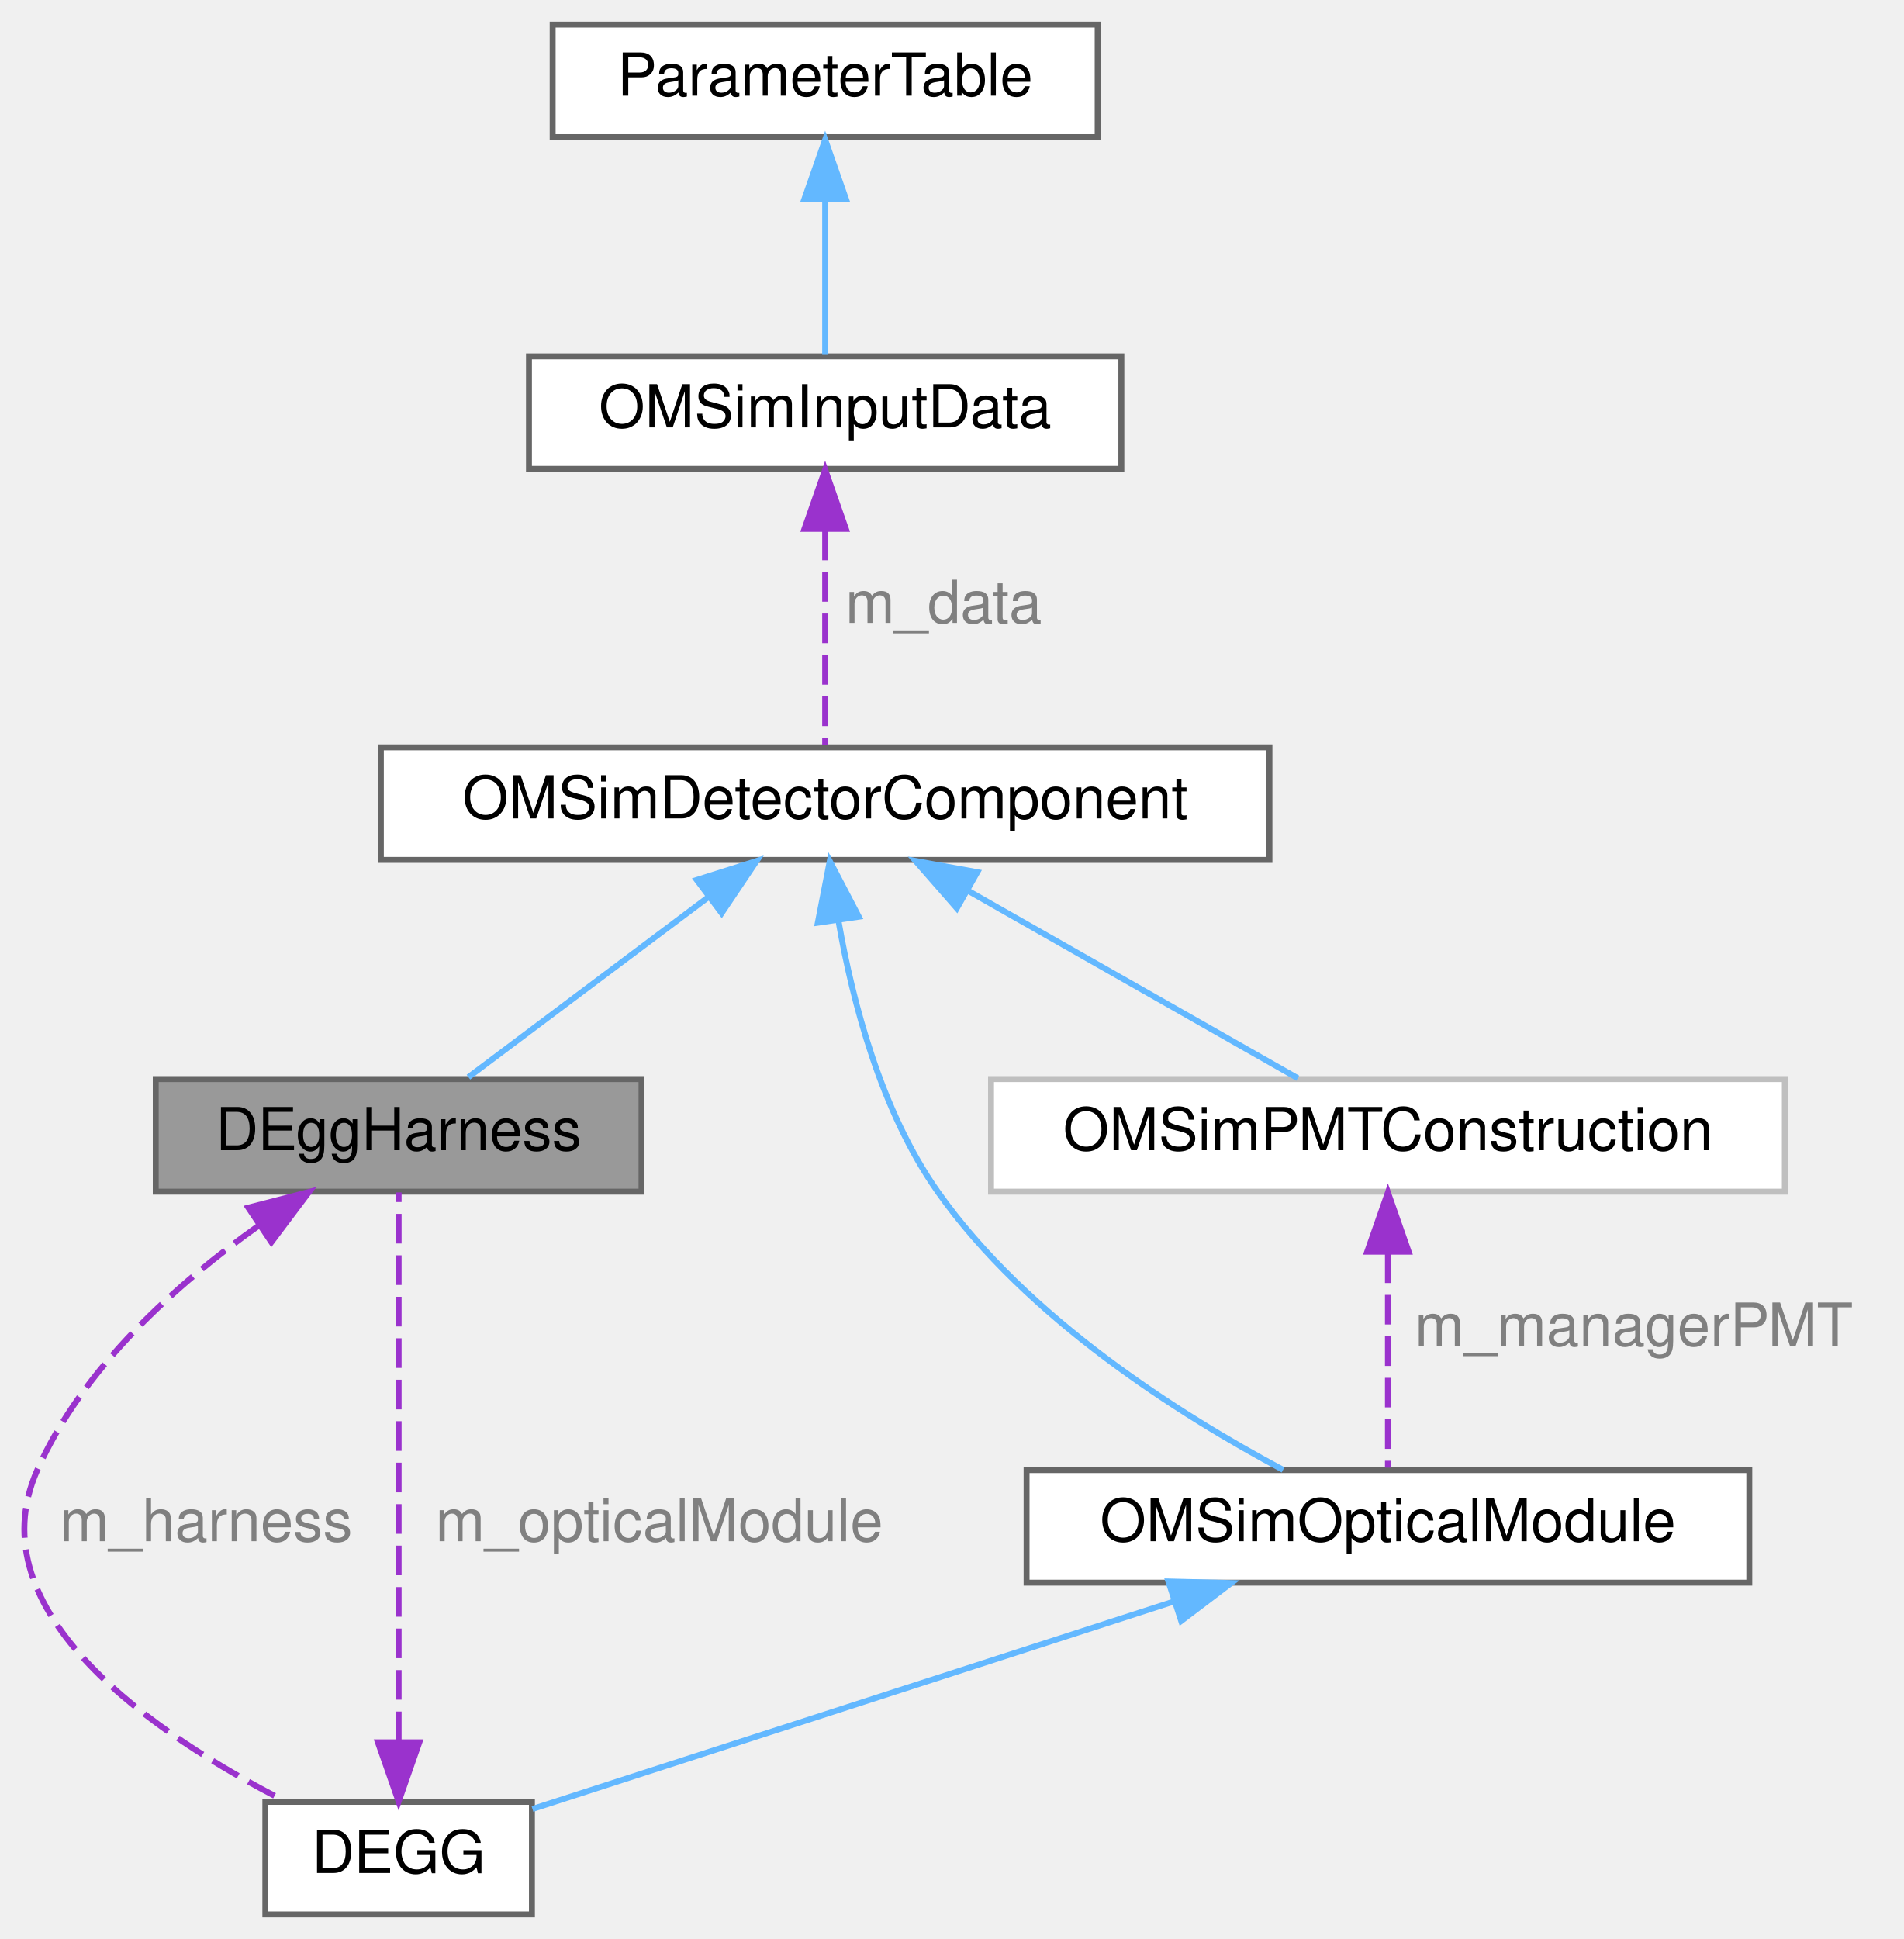
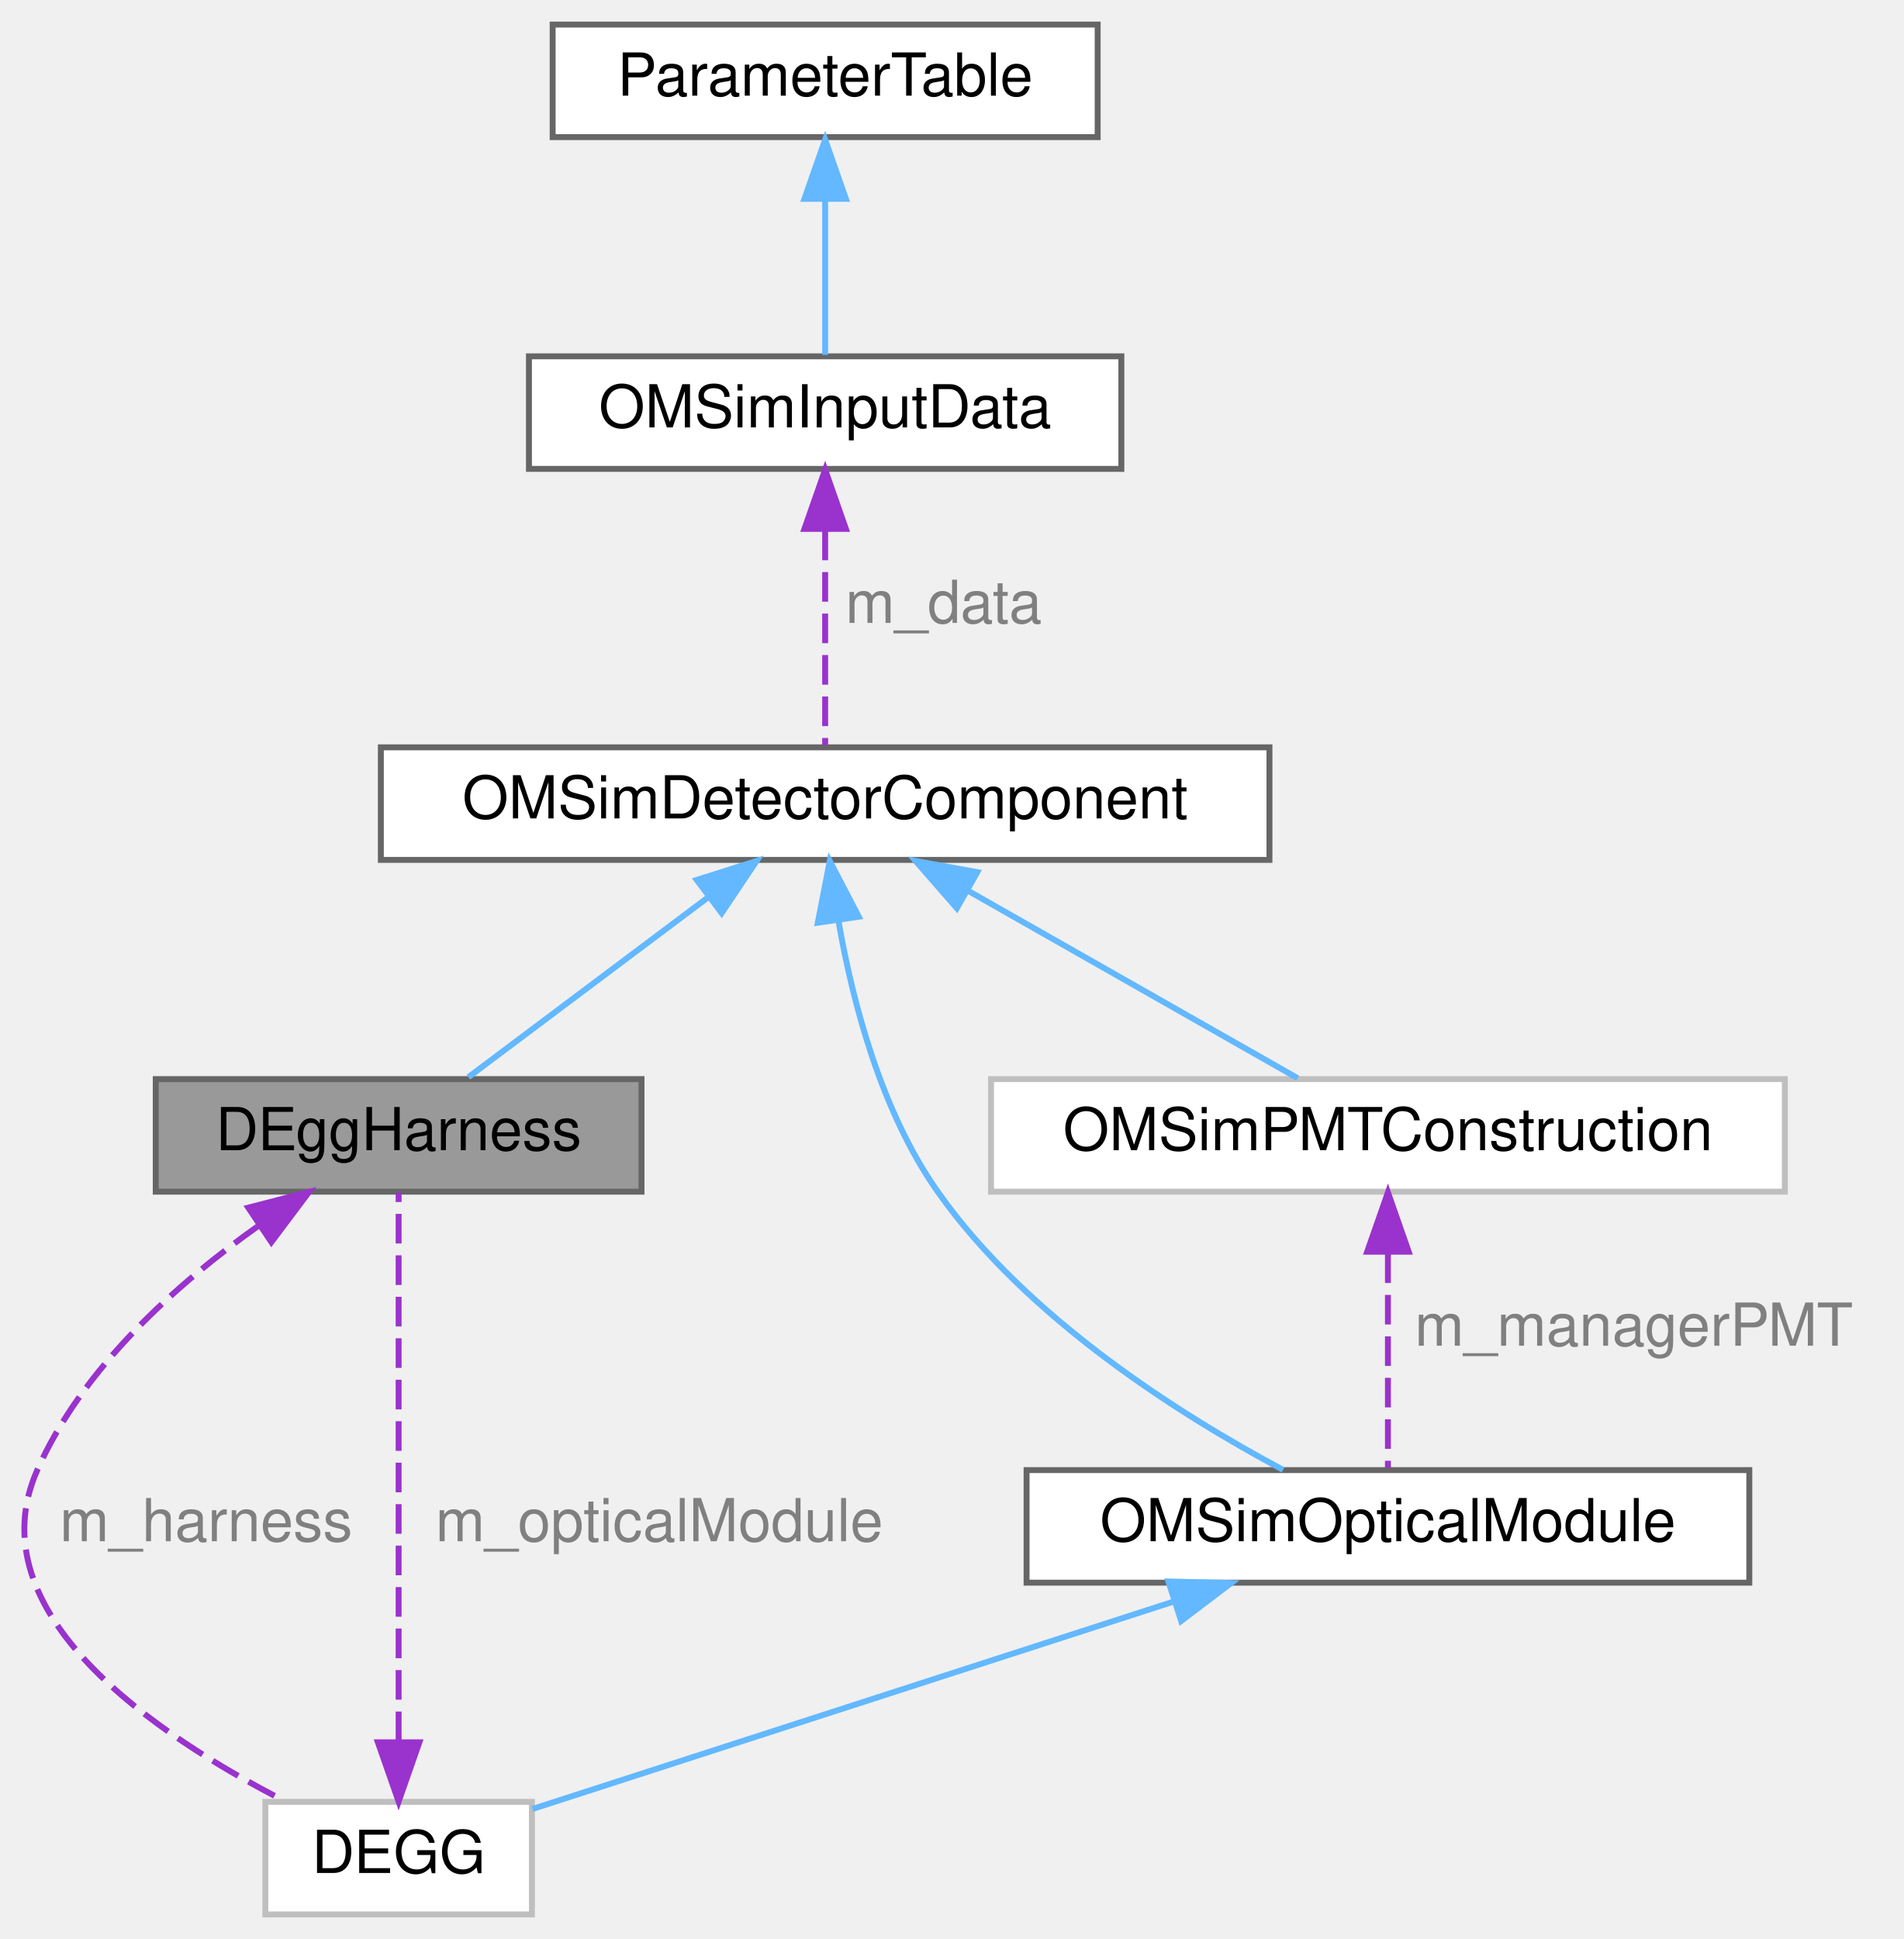
<svg xmlns="http://www.w3.org/2000/svg" xmlns:xlink="http://www.w3.org/1999/xlink" width="321pt" height="327pt" viewBox="0.00 0.00 321.29 327.00">
  <g id="graph0" class="graph" transform="scale(1 1) rotate(0) translate(4 323)">
    <g id="Node000001" class="node">
      <g id="a_Node000001">
        <a xlink:title=" ">
          <polygon fill="#999999" stroke="#666666" points="104.29,-141 22.29,-141 22.29,-122 104.29,-122 104.29,-141" />
          <text text-anchor="middle" x="63.29" y="-129" font-family="Helvetica,sans-Serif" font-size="10.00">DEggHarness</text>
        </a>
      </g>
    </g>
    <g id="Node000005" class="node">
      <g id="a_Node000005">
-         <a xlink:href="class_d_e_g_g.html" target="_top" xlink:title="Construction of the DEGG detector geometry.">
-           <polygon fill="white" stroke="#666666" points="85.79,-19 40.79,-19 40.79,0 85.79,0 85.79,-19" />
+         <a xlink:href="class_d_e_g_g.html" target="_top" xlink:title=" ">
+           <polygon fill="white" stroke="#bfbfbf" points="85.79,-19 40.79,-19 40.79,0 85.79,0 85.79,-19" />
          <text text-anchor="middle" x="63.29" y="-7" font-family="Helvetica,sans-Serif" font-size="10.00">DEGG</text>
        </a>
      </g>
    </g>
    <g id="edge9_Node000005_Node000001" class="edge">
      <g id="a_edge9_Node000005_Node000001">
        <a xlink:title=" ">
          <path fill="none" stroke="#9a32cd" stroke-dasharray="5,2" d="M39.62,-116.23C25.93,-106.52 9.93,-92.29 2.29,-75 -8.37,-50.9 22.43,-30.21 44.05,-19.14" />
          <polygon fill="#9a32cd" stroke="#9a32cd" points="37.91,-119.3 48.17,-121.95 41.81,-113.48 37.91,-119.3" />
        </a>
      </g>
      <text text-anchor="middle" x="30.79" y="-63" font-family="Helvetica,sans-Serif" font-size="10.00" fill="grey"> m_harness</text>
    </g>
    <g id="Node000002" class="node">
      <g id="a_Node000002">
        <a xlink:href="class_o_m_sim_detector_component.html" target="_top" xlink:title="Abstract base class used for constructing detector components.">
          <polygon fill="white" stroke="#666666" points="210.29,-197 60.29,-197 60.29,-178 210.29,-178 210.29,-197" />
          <text text-anchor="middle" x="135.29" y="-185" font-family="Helvetica,sans-Serif" font-size="10.00">OMSimDetectorComponent</text>
        </a>
      </g>
    </g>
    <g id="edge1_Node000001_Node000002" class="edge">
      <g id="a_edge1_Node000001_Node000002">
        <a xlink:title=" ">
          <path fill="none" stroke="#63b8ff" d="M115.42,-171.6C102.46,-161.88 85.99,-149.53 75.07,-141.33" />
          <polygon fill="#63b8ff" stroke="#63b8ff" points="113.62,-174.62 123.72,-177.82 117.82,-169.02 113.62,-174.62" />
        </a>
      </g>
    </g>
    <g id="Node000006" class="node">
      <g id="a_Node000006">
        <a xlink:href="class_o_m_sim_optical_module.html" target="_top" xlink:title="Base class for OMs works as interface.">
          <polygon fill="white" stroke="#666666" points="291.29,-75 169.29,-75 169.29,-56 291.29,-56 291.29,-75" />
          <text text-anchor="middle" x="230.29" y="-63" font-family="Helvetica,sans-Serif" font-size="10.00">OMSimOpticalModule</text>
        </a>
      </g>
    </g>
    <g id="edge6_Node000006_Node000002" class="edge">
      <g id="a_edge6_Node000006_Node000002">
        <a xlink:title=" ">
          <path fill="none" stroke="#63b8ff" d="M137.55,-167.64C139.93,-153.97 144.73,-135.57 154.29,-122 169.33,-100.62 195.26,-84.29 212.59,-75.04" />
          <polygon fill="#63b8ff" stroke="#63b8ff" points="134.05,-167.4 136.07,-177.8 140.97,-168.41 134.05,-167.4" />
        </a>
      </g>
    </g>
    <g id="Node000007" class="node">
      <g id="a_Node000007">
        <a xlink:href="class_o_m_sim_p_m_t_construction.html" target="_top" xlink:title=" ">
          <polygon fill="white" stroke="#bfbfbf" points="297.29,-141 163.29,-141 163.29,-122 297.29,-122 297.29,-141" />
          <text text-anchor="middle" x="230.29" y="-129" font-family="Helvetica,sans-Serif" font-size="10.00">OMSimPMTConstruction</text>
        </a>
      </g>
    </g>
    <g id="edge8_Node000007_Node000002" class="edge">
      <g id="a_edge8_Node000007_Node000002">
        <a xlink:title=" ">
          <path fill="none" stroke="#63b8ff" d="M159.61,-172.68C177.09,-162.74 200.12,-149.65 215.06,-141.15" />
          <polygon fill="#63b8ff" stroke="#63b8ff" points="157.52,-169.84 150.55,-177.82 160.97,-175.93 157.52,-169.84" />
        </a>
      </g>
    </g>
    <g id="Node000003" class="node">
      <g id="a_Node000003">
        <a xlink:href="class_o_m_sim_input_data.html" target="_top" xlink:title="Manages the input data, including parsing and storing material properties.">
          <polygon fill="white" stroke="#666666" points="185.29,-263 85.29,-263 85.29,-244 185.29,-244 185.29,-263" />
          <text text-anchor="middle" x="135.29" y="-251" font-family="Helvetica,sans-Serif" font-size="10.00">OMSimInputData</text>
        </a>
      </g>
    </g>
    <g id="edge2_Node000002_Node000003" class="edge">
      <g id="a_edge2_Node000002_Node000003">
        <a xlink:title=" ">
          <path fill="none" stroke="#9a32cd" stroke-dasharray="5,2" d="M135.29,-233.58C135.29,-221.63 135.29,-206.72 135.29,-197.41" />
          <polygon fill="#9a32cd" stroke="#9a32cd" points="131.79,-233.87 135.29,-243.87 138.79,-233.87 131.79,-233.87" />
        </a>
      </g>
      <text text-anchor="middle" x="155.29" y="-218" font-family="Helvetica,sans-Serif" font-size="10.00" fill="grey"> m_data</text>
    </g>
    <g id="Node000004" class="node">
      <g id="a_Node000004">
        <a xlink:href="class_parameter_table.html" target="_top" xlink:title="A utility class for managing JSON-based data tables.">
          <polygon fill="white" stroke="#666666" points="181.29,-319 89.29,-319 89.29,-300 181.29,-300 181.29,-319" />
          <text text-anchor="middle" x="135.29" y="-307" font-family="Helvetica,sans-Serif" font-size="10.00">ParameterTable</text>
        </a>
      </g>
    </g>
    <g id="edge3_Node000003_Node000004" class="edge">
      <g id="a_edge3_Node000003_Node000004">
        <a xlink:title=" ">
          <path fill="none" stroke="#63b8ff" d="M135.29,-289.3C135.29,-280.41 135.29,-270.28 135.29,-263.25" />
          <polygon fill="#63b8ff" stroke="#63b8ff" points="131.79,-289.58 135.29,-299.58 138.79,-289.58 131.79,-289.58" />
        </a>
      </g>
    </g>
    <g id="edge4_Node000001_Node000005" class="edge">
      <g id="a_edge4_Node000001_Node000005">
        <a xlink:title=" ">
          <path fill="none" stroke="#9a32cd" stroke-dasharray="5,2" d="M63.29,-29.25C63.29,-55.61 63.29,-102.58 63.29,-121.87" />
          <polygon fill="#9a32cd" stroke="#9a32cd" points="66.79,-29.05 63.29,-19.05 59.79,-29.05 66.79,-29.05" />
        </a>
      </g>
      <text text-anchor="middle" x="107.29" y="-63" font-family="Helvetica,sans-Serif" font-size="10.00" fill="grey"> m_opticalModule</text>
    </g>
    <g id="edge5_Node000005_Node000006" class="edge">
      <g id="a_edge5_Node000005_Node000006">
        <a xlink:title=" ">
          <path fill="none" stroke="#63b8ff" d="M194.12,-52.81C161.22,-42.17 113.67,-26.79 85.88,-17.8" />
          <polygon fill="#63b8ff" stroke="#63b8ff" points="193.23,-56.2 203.83,-55.94 195.39,-49.54 193.23,-56.2" />
        </a>
      </g>
    </g>
    <g id="edge7_Node000006_Node000007" class="edge">
      <g id="a_edge7_Node000006_Node000007">
        <a xlink:title=" ">
          <path fill="none" stroke="#9a32cd" stroke-dasharray="5,2" d="M230.29,-111.58C230.29,-99.63 230.29,-84.72 230.29,-75.41" />
          <polygon fill="#9a32cd" stroke="#9a32cd" points="226.79,-111.87 230.29,-121.87 233.79,-111.87 226.79,-111.87" />
        </a>
      </g>
      <text text-anchor="middle" x="271.79" y="-96" font-family="Helvetica,sans-Serif" font-size="10.00" fill="grey"> m_managerPMT</text>
    </g>
  </g>
</svg>
